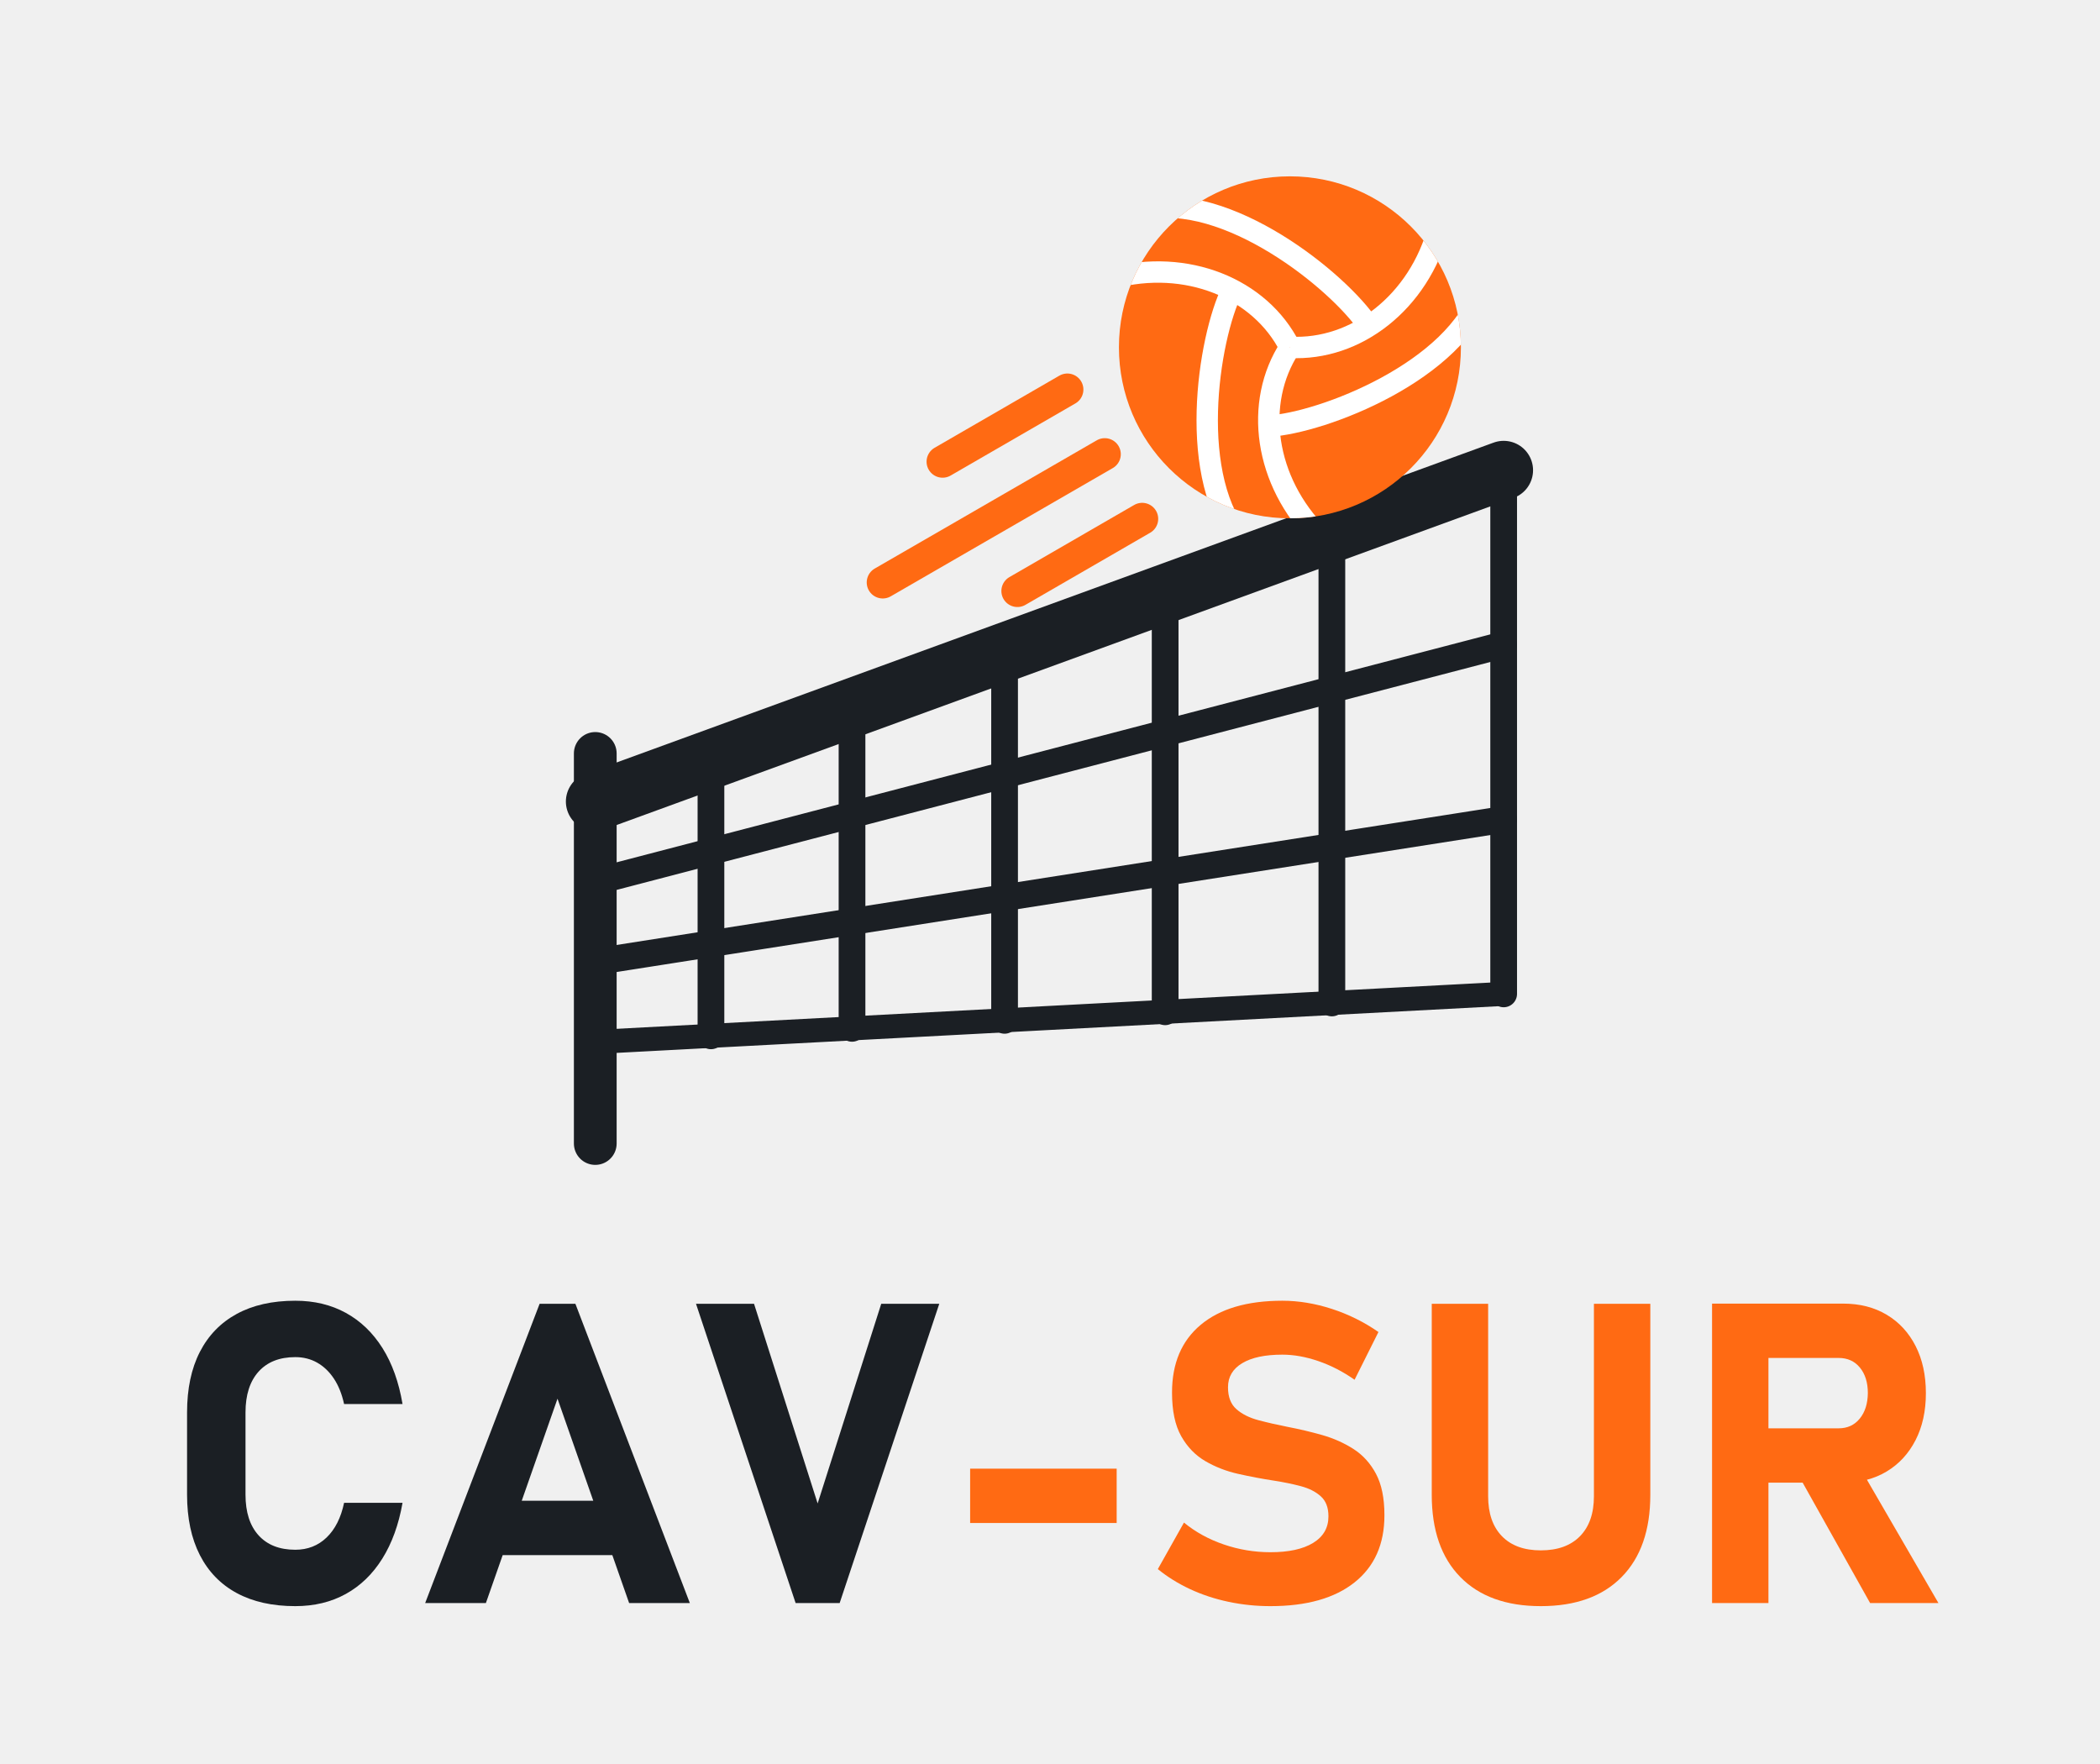
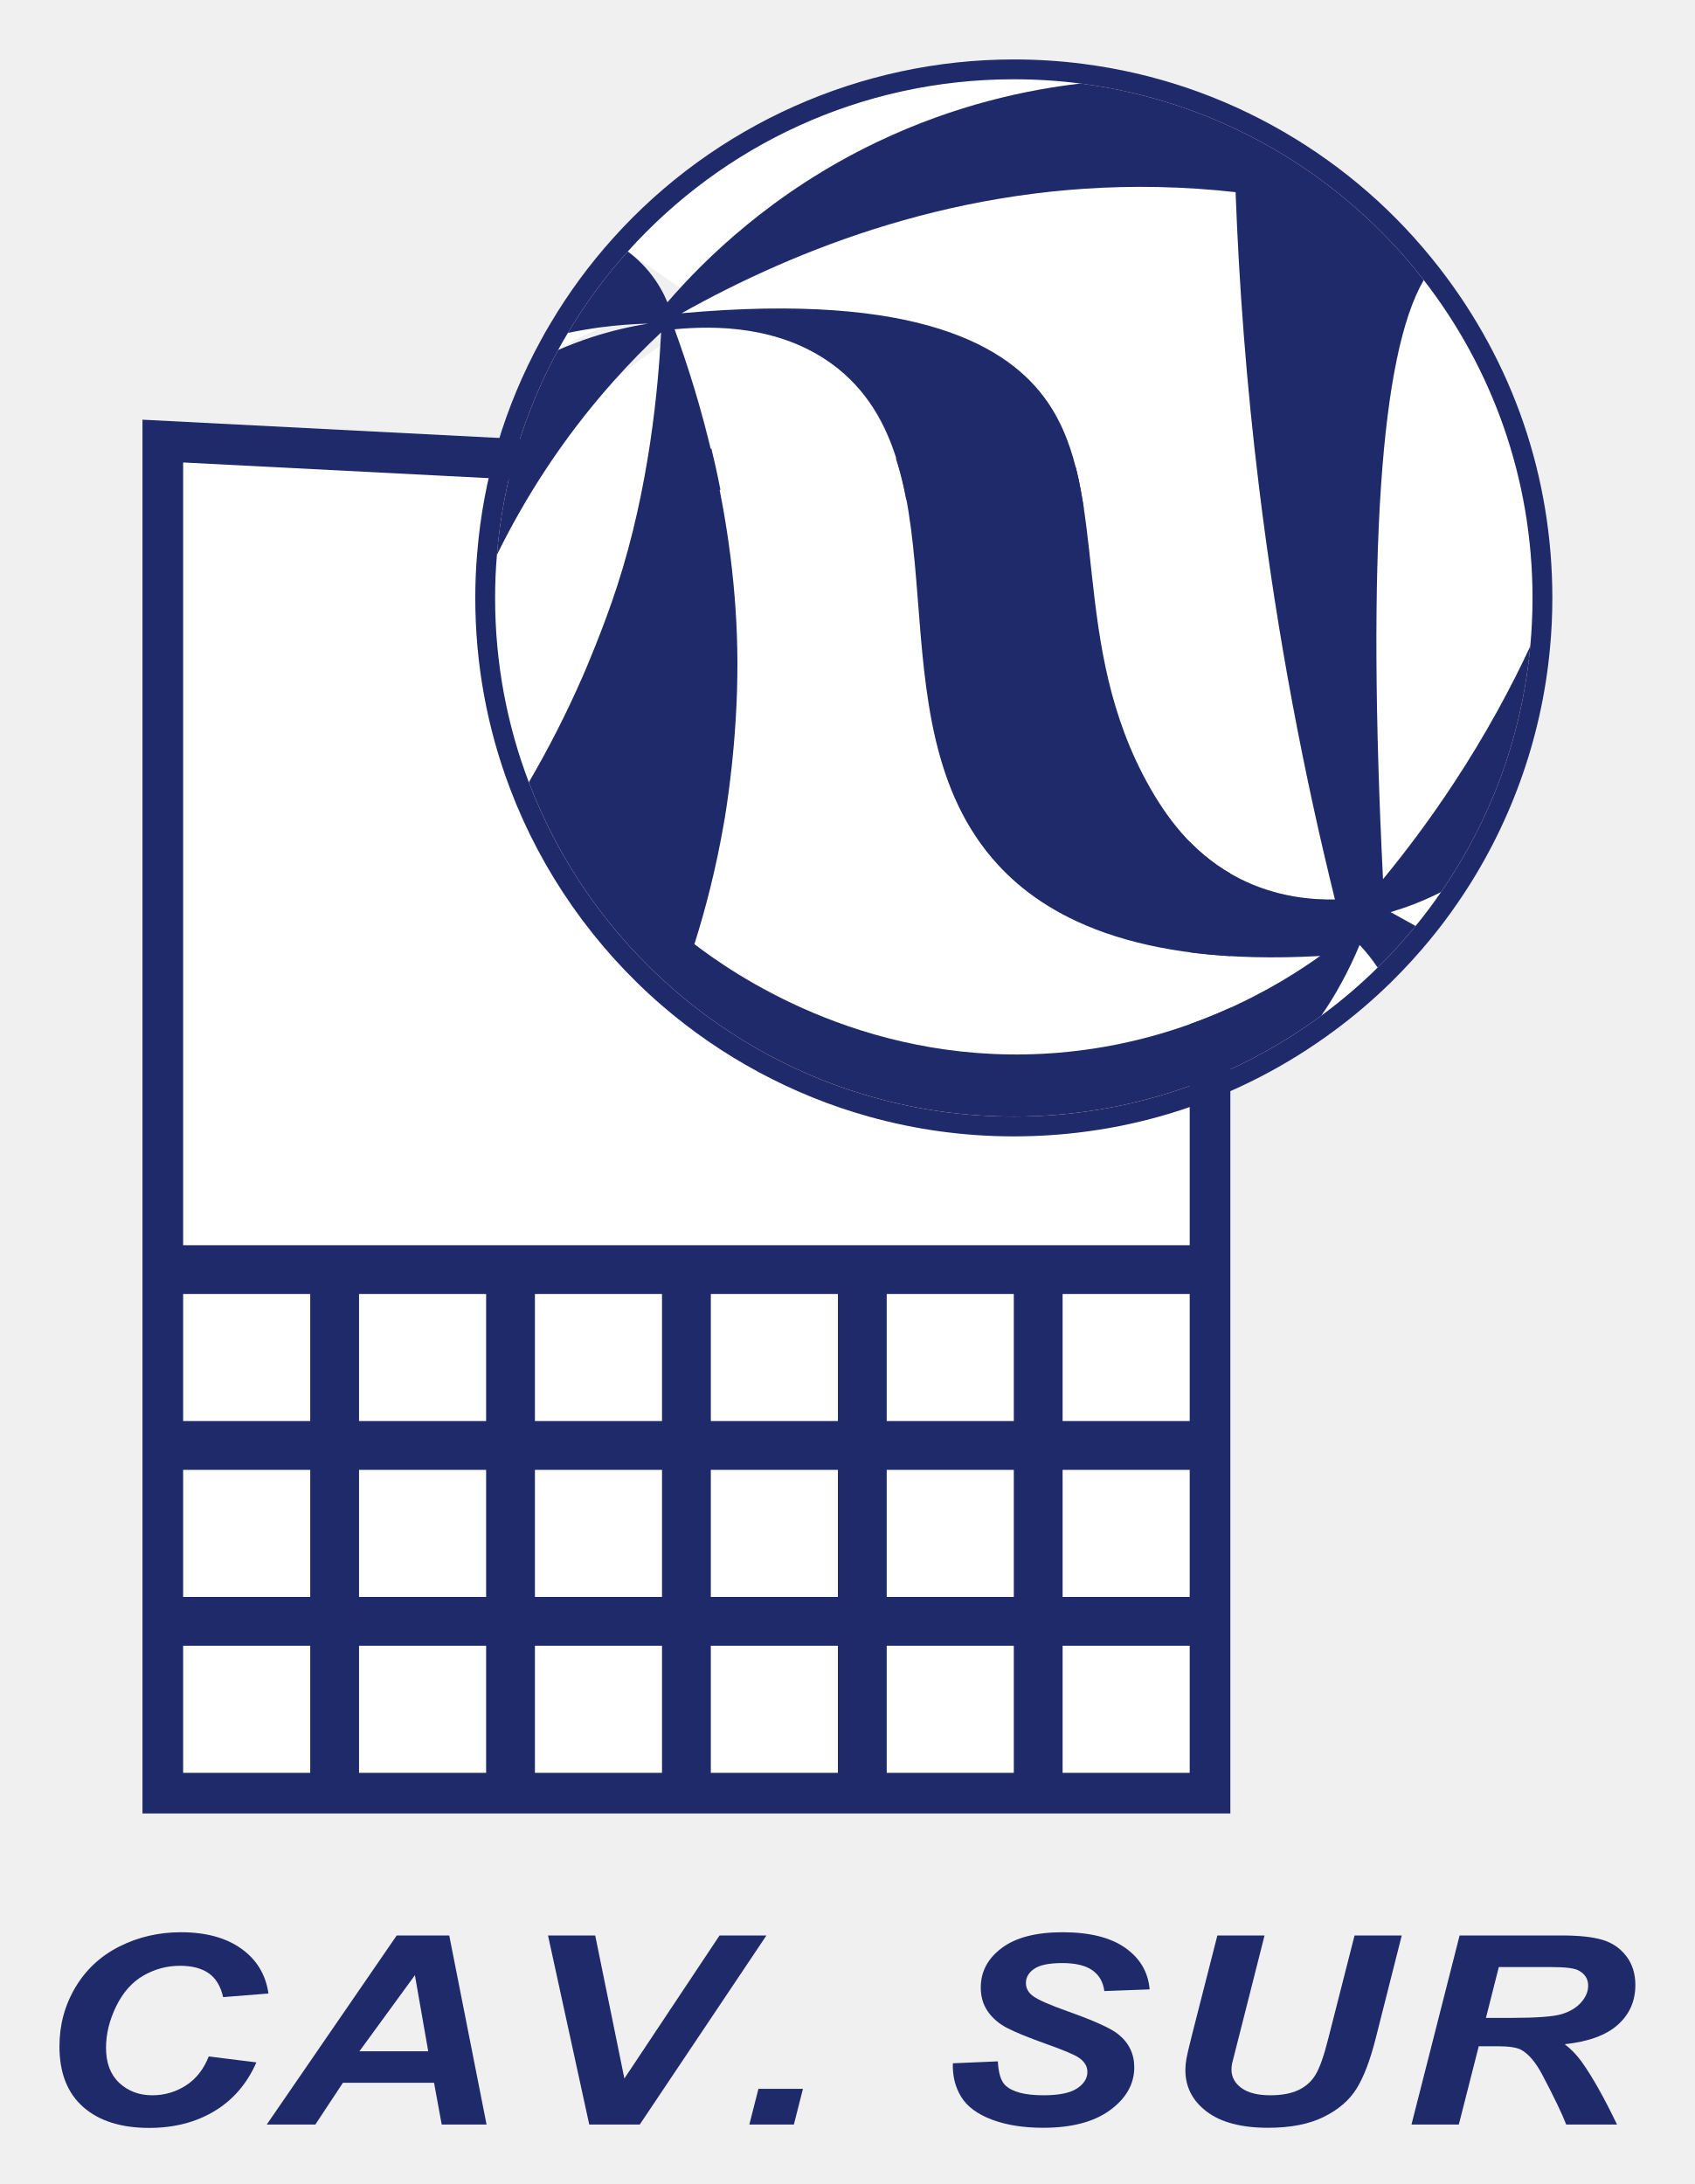
- <svg xmlns="http://www.w3.org/2000/svg" width="786" height="660" viewBox="0 0 786 660">
-   <g transform="translate(182.8 72)">
-     <g id="Simbolo">
-       <g id="Estelas" fill="none" stroke="#FF6A13" stroke-width="12" stroke-linecap="round">
-         <path d="M216.7 73.8 L170.0 100.8" />
-         <path d="M230.7 98.0 L147.6 146.0" />
-         <path d="M244.7 122.2 L198.0 149.2" />
-       </g>
-       <g id="Red">
-         <g id="Malla" fill="none" stroke="#1B1F24" stroke-width="10" stroke-linecap="round">
-           <path d="M83.3 212.2 L83.3 315.7" />
-           <path d="M136.1 192.9 L136.1 312.9" />
-           <path d="M193.2 172.1 L193.2 309.9" />
-           <path d="M253.3 150.2 L253.3 306.7" />
-           <path d="M315.7 127.5 L315.7 303.4" />
-           <path d="M380.0 104.0 L380.0 300.0" />
-           <path d="M40 258.0 L380 169.3" />
-           <path d="M40 288.0 L380 234.7" />
-         </g>
-         <path id="Cuerda_inferior" d="M40 318 L380 300" fill="none" stroke="#1B1F24" stroke-width="9" stroke-linecap="round" />
-         <path id="Cinta_superior" d="M40 228 L380 104" fill="none" stroke="#1B1F24" stroke-width="22" stroke-linecap="round" />
-         <path id="Poste" d="M40 210 L40 356" fill="none" stroke="#1B1F24" stroke-width="16" stroke-linecap="round" />
-       </g>
-       <g id="Balon">
-         <defs>
-           <clipPath id="clip_v">
-             <circle cx="300" cy="58" r="64" />
-           </clipPath>
-         </defs>
-         <circle cx="300" cy="58" r="64" fill="#FF6A13" />
-         <g id="Costuras" clip-path="url(#clip_v)" fill="none" stroke="#FFFFFF" stroke-width="8">
-           <path d="M300.0 58.0 C324.8 59.3 348.3 41.1 355.7 13.3" />
-           <path d="M292.1 87.5 C312.3 86.3 362.6 66.8 372.1 36.2" />
-           <path d="M300.0 58.0 C286.4 78.8 290.5 108.2 310.9 128.6" />
-           <path d="M278.4 36.5 C269.4 54.6 261.1 107.8 282.8 131.3" />
-           <path d="M300.0 58.0 C288.8 35.8 261.2 24.7 233.4 32.1" />
-           <path d="M329.5 50.1 C318.3 33.2 276.3 -0.6 245.1 6.5" />
-         </g>
-       </g>
+ <svg xmlns="http://www.w3.org/2000/svg" viewBox="-28.756 -12.000 342.074 440.863" width="342.074" height="440.863">
+   <defs>
+     <style>
+       .cls-1 {
+         fill: #fff;
+       }
+ 
+       .cls-2 {
+         fill: #1f2a6b;
+       }
+     </style>
+   </defs>
+   <g id="Emblema">
+     <polygon class="cls-1" points="0 72.715 0 354.069 219.574 354.069 219.574 83.971 0 72.715" />
+     <path class="cls-2" d="M0,72.715v281.353h219.574V83.971L0,72.715ZM211.366,91.77v147.587H8.208V81.356l203.158,10.414ZM175.865,249.207v25.651h-25.651v-25.651h25.651ZM140.364,274.858h-25.651v-25.651h25.651v25.651ZM114.712,284.708h25.651v25.651h-25.651v-25.651ZM104.862,310.359h-25.651v-25.651h25.651v25.651ZM104.862,274.858h-25.651v-25.651h25.651v25.651ZM69.361,274.858h-25.651v-25.651h25.651v25.651ZM33.86,274.858H8.208v-25.651h25.651v25.651ZM33.86,284.708v25.651H8.208v-25.651h25.651ZM43.71,284.708h25.651v25.651h-25.651v-25.651ZM69.361,320.209v25.651h-25.651v-25.651h25.651ZM79.211,320.209h25.651v25.651h-25.651v-25.651ZM114.712,320.209h25.651v25.651h-25.651v-25.651ZM150.214,320.209h25.651v25.651h-25.651v-25.651ZM150.214,310.359v-25.651h25.651v25.651h-25.651ZM185.715,284.708h25.651v25.651h-25.651v-25.651ZM185.715,274.858v-25.651h25.651v25.651h-25.651ZM8.208,320.209h25.651v25.651H8.208v-25.651ZM185.715,345.86v-25.651h25.651v25.651h-25.651Z" />
+     <g>
+       <path class="cls-1" d="M93.202,53.99c-2.99,1.09-6.18,2.59-9.31,4.66.63-1.17,1.28-2.32,1.97-3.45,2-.44,4.17-.82,6.48-1.11.29-.04.58-.07.86-.1Z" />
+       <path class="cls-1" d="M95.102,64.92c3.97-3.49,7.67-6.04,10.46-7.78-.98,13.15-3.51,30.14-9.73,49.1-5.18,15.79-11.64,29.04-17.85,39.67-4.4-11.56-6.81-24.1-6.81-37.21,0-2.93.12-5.83.37-8.7,3.6-9.27,10.03-23.16,23.56-35.08Z" />
+       <path class="cls-1" d="M108.762,46.31c-3.6-2.52-7.2-5.03-10.81-7.55C117.112,17.42,144.922,4,175.862,4c4.57,0,9.07.29,13.48.86-13.39,1.54-27.34,5.16-41.16,11.85-17.41,8.43-30.28,19.63-39.42,29.6Z" />
+       <path class="cls-1" d="M237.702,180.97c-8.14,5.82-27.87,18.24-55.83,19.74-37.17,2-63.34-16.67-70.47-22.13,4.29-13.56,8.79-33.18,8.68-57.02-.13-29.46-7.25-53.04-13.22-68.07,9.05-.61,21.83.12,32.2,7.91,28.49,21.4,6.8,72.07,33.62,101.18,9.13,9.92,26.86,20.55,65.02,18.39Z" />
+       <path class="cls-1" d="M106.822,53.39c-.1-.25-.2-.5-.3-.75,23.67-13.66,57.63-27.72,98.41-26.89,5.43.1,10.66.47,15.7,1.04.69,18.56,2.15,38.48,4.73,59.54,3.74,30.59,9.2,58.45,15.32,83.23-4.45.09-11.75-.4-19.32-4.25-8.4-4.28-13.85-11.02-17.96-18.22-16.72-29.26-7.84-59.88-20.85-78.12-7.76-10.89-26.29-21.54-75.73-15.58Z" />
+       <path class="cls-1" d="M245.662,178.75c1.21,1.28,2.46,2.8,3.64,4.57-3.55,3.5-7.35,6.74-11.37,9.69,2.73-3.95,5.38-8.65,7.73-14.26Z" />
+       <path class="cls-1" d="M251.912,172.12c2.66-.79,6.23-2.03,10.19-4.05-1.61,2.35-3.33,4.64-5.14,6.85-1.68-.93-3.37-1.87-5.05-2.8Z" />
+       <path class="cls-1" d="M280.562,108.7c0,3.3-.15,6.56-.46,9.77-3.99,8.57-9.03,17.88-15.42,27.6-5.29,8.05-10.32,14.57-14.3,19.41-3.27-65.58-.54-105.9,8.22-120.95,13.76,17.72,21.96,39.99,21.96,64.17Z" />
+       <path class="cls-2" d="M280.102,118.47c-3.99,8.57-9.03,17.88-15.42,27.6-5.29,8.05-10.32,14.57-14.3,19.41-3.27-65.58-.54-105.9,8.22-120.95-16.55-21.31-41.16-36.06-69.26-39.67-10.23,1.18-24.99,4.11-41.16,11.85-21.01,10.06-34.71,23.61-42.23,32.31-.7-1.68-1.85-3.92-3.74-6.21-1.48-1.8-3-3.11-4.26-4.05-4.55,5.06-8.6,10.56-12.09,16.44,2.02-.42,4.19-.8,6.48-1.11,3.49-.47,6.76-.69,9.74-.77-3.42.55-7.29,1.41-11.45,2.76-2.45.8-4.7,1.68-6.74,2.57-2.87,5.26-6.03,12.13-8.48,20.47-1.97,6.7-3.29,13.69-3.87,20.88,5.25-10.69,12.76-22.97,23.56-35.08,3.2-3.59,6.41-6.85,9.58-9.82-.58,11.15-2.38,31.21-8.85,51.14-2.84,8.74-6.48,17.13-6.87,18.04-3.54,8.12-7.3,15.33-10.98,21.63,6.2,16.32,16.38,30.69,29.34,41.92,11.54,10.01,25.29,17.53,40.42,21.73,8.95,2.5,18.38,3.83,28.12,3.83,23.23,0,44.7-7.57,62.07-20.38,2.73-3.95,5.38-8.65,7.73-14.26,1.21,1.28,2.46,2.8,3.64,4.57,2.7-2.66,5.26-5.46,7.66-8.4-1.68-.93-3.37-1.87-5.05-2.8,2.66-.79,6.23-2.03,10.19-4.05,9.91-14.35,16.31-31.29,18-49.6ZM181.872,200.71c-37.17,2-63.34-16.67-70.47-22.13,2.15-6.78,4.34-15.07,5.99-24.65.42-2.43,2.75-16.33,2.69-32.37-.11-29.1-8.04-54.35-12.68-67.09,8.13-.78,21.07-.73,31.66,6.93,28.44,20.56,6.77,72,33.62,101.18,9.13,9.92,26.86,20.55,65.02,18.39-8.14,5.82-27.87,18.24-55.83,19.74ZM221.362,165.31c-8.4-4.28-13.85-11.02-17.96-18.22-16.703-29.261-7.764-59.417-20.85-78.12-7.617-10.888-25.64-22.091-73.746-17.738,23.084-12.933,56.259-26.279,96.126-25.482,5.427.109,10.664.473,15.7,1.04.69,18.56,2.15,38.48,4.73,59.54,3.74,30.59,9.2,58.45,15.32,83.23-4.45.09-11.75-.4-19.32-4.25Z" />
+       <path class="cls-2" d="M175.862,4c4.57,0,9.07.29,13.48.86,28.1,3.61,52.71,18.36,69.26,39.67,13.76,17.72,21.96,39.99,21.96,64.17,0,3.3-.15,6.56-.46,9.77-1.69,18.31-8.09,35.25-18,49.6-1.61,2.35-3.33,4.64-5.14,6.85-2.4,2.94-4.96,5.74-7.66,8.4-3.55,3.5-7.35,6.74-11.37,9.69-17.37,12.81-38.84,20.38-62.07,20.38-9.74,0-19.17-1.33-28.12-3.83-15.13-4.2-28.88-11.72-40.42-21.73-12.96-11.23-23.14-25.6-29.34-41.92-4.4-11.56-6.81-24.1-6.81-37.21,0-2.93.12-5.83.37-8.7,1.21-14.88,5.55-28.89,12.35-41.35.63-1.17,1.28-2.32,1.97-3.45,3.49-5.88,7.54-11.38,12.09-16.44C117.112,17.42,144.922,4,175.862,4M175.862,0c-30.813,0-60.295,13.153-80.886,36.088-4.72,5.25-8.941,10.987-12.542,17.051-.673,1.104-1.349,2.287-2.064,3.615-7.267,13.316-11.582,27.763-12.815,42.922-.254,2.911-.383,5.954-.383,9.024,0,13.307,2.379,26.305,7.072,38.633,6.345,16.702,16.878,31.752,30.459,43.52,12.101,10.497,26.615,18.299,41.97,22.561,9.442,2.638,19.265,3.976,29.19,3.976,23.388,0,45.673-7.317,64.444-21.161,4.149-3.045,8.123-6.431,11.804-10.061,2.823-2.781,5.498-5.715,7.95-8.719,1.882-2.298,3.681-4.695,5.341-7.119,10.516-15.228,16.98-33.038,18.683-51.493.316-3.271.477-6.687.477-10.138,0-24.376-7.884-47.414-22.801-66.623-8.667-11.16-19.249-20.405-31.452-27.48-12.508-7.252-26.12-11.862-40.458-13.704-4.581-.592-9.289-.893-13.99-.893h0Z" />
    </g>
  </g>
-   <g transform="translate(0 488)">
-     <g id="Logotipo_CAV-SUR">
-       <path id="t_C_0" fill="#1B1F24" d="M110.531 113.155Q97.667 113.155 88.616 108.264Q79.565 103.373 74.79 94.014Q70.014 84.655 70.014 71.406V40.671Q70.014 27.345 74.79 18.025Q79.565 8.704 88.616 3.774Q97.667 -1.155 110.531 -1.155Q121.161 -1.155 129.442 3.389Q137.722 7.934 143.153 16.561Q148.583 25.188 150.663 37.513H128.787Q127.554 31.89 124.974 28Q122.393 24.11 118.735 22.03Q115.076 19.95 110.531 19.95Q101.673 19.95 96.781 25.381Q91.89 30.812 91.89 40.671V71.406Q91.89 81.265 96.781 86.657Q101.673 92.05 110.531 92.05Q117.464 92.05 122.239 87.466Q127.015 82.883 128.787 74.487H150.663Q148.506 86.735 143.076 95.4Q137.645 104.066 129.403 108.611Q121.161 113.155 110.531 113.155Z" />
-       <path id="t_A_1" fill="#1B1F24" d="M159.136 112.0 201.964 0.0H215.367L258.195 112.0H235.472L208.666 35.51L181.86 112.0ZM179.703 94.052V73.717H238.63V94.052Z" />
-       <path id="t_V_2" fill="#1B1F24" d="M297.788 112.0 260.506 0.0H282.228L306.03 74.718L329.832 0.0H351.554L314.272 112.0Z" />
-       <path id="t_guion_3" fill="#FF6A13" d="M363.109 61.7H417.953V82.036H363.109Z" />
-       <path id="t_S_4" fill="#FF6A13" d="M475.494 113.155Q467.483 113.155 459.818 111.538Q452.154 109.92 445.453 106.801Q438.751 103.681 433.359 99.29L443.142 81.882Q449.612 87.197 458.085 90.085Q466.558 92.974 475.494 92.974Q485.816 92.974 491.516 89.469Q497.216 85.964 497.216 79.571V79.494Q497.216 74.641 494.366 72.061Q491.516 69.48 486.856 68.248Q482.195 67.015 476.726 66.168Q470.179 65.166 463.477 63.664Q456.776 62.162 451.153 58.889Q445.53 55.615 442.102 49.53Q438.674 43.444 438.674 33.276V33.199Q438.674 16.792 449.458 7.818Q460.242 -1.155 479.961 -1.155Q489.051 -1.155 498.448 1.887Q507.846 4.93 515.934 10.553L506.999 28.424Q500.528 23.879 493.48 21.453Q486.432 19.026 479.961 19.026Q470.256 19.026 464.941 22.223Q459.626 25.42 459.626 31.197V31.274Q459.626 36.666 462.784 39.439Q465.942 42.212 471.026 43.56Q476.11 44.908 481.964 46.063Q488.435 47.296 494.828 49.106Q501.221 50.916 506.536 54.305Q511.851 57.695 515.01 63.626Q518.168 69.557 518.168 79.032V79.186Q518.168 95.362 506.999 104.259Q495.829 113.155 475.494 113.155Z" />
-       <path id="t_U_5" fill="#FF6A13" d="M576.707 113.155Q557.256 113.155 546.57 102.256Q535.884 91.356 535.884 71.483V0.0H556.99V72.022Q556.99 81.651 562.146 86.966Q567.302 92.281 576.711 92.281Q586.184 92.281 591.384 86.966Q596.583 81.651 596.583 72.022V0.0H617.689V71.483Q617.689 91.356 606.963 102.256Q596.237 113.155 576.707 113.155Z" />
-       <path id="t_R_6" fill="#FF6A13" d="M649.194 66.938V46.602H688.171Q693.1 46.602 696.066 42.982Q699.032 39.362 699.109 33.431Q699.109 27.499 696.143 23.879Q693.177 20.259 688.171 20.259H649.194V-0.077H689.865Q699.186 -0.077 706.157 4.083Q713.128 8.242 716.979 15.791Q720.831 23.34 720.831 33.431Q720.831 43.521 716.941 51.07Q713.051 58.619 706.118 62.779Q699.186 66.938 689.865 66.938ZM640.798 112.0V-0.077H661.904V112.0ZM699.956 112.0 672.765 63.472 695.334 59.928 725.53 112.0Z" />
-     </g>
+   <g id="Texto" fill="#1f2a6b">
+     <path d="M13.371 403.116 22.991 404.314Q20.175 410.745 14.542 414.142Q8.909 417.54 1.345 417.54Q-7.167 417.54 -11.962 413.322Q-16.756 409.104 -16.756 401.085Q-16.756 394.576 -13.544 389.174Q-10.332 383.771 -4.636 380.907Q1.06 378.043 7.769 378.043Q15.301 378.043 19.953 381.363Q24.605 384.682 25.428 390.41L16.282 391.139Q15.523 387.807 13.355 386.31Q11.187 384.813 7.58 384.813Q3.624 384.813 0.19 386.791Q-3.243 388.77 -5.3 392.975Q-7.357 397.18 -7.357 401.372Q-7.357 405.954 -4.683 408.453Q-2.009 410.953 1.978 410.953Q5.681 410.953 8.766 408.974Q11.852 406.995 13.371 403.116Z" />
+     <path d="M58.846 408.427H40.46L34.89 416.863H25.08L51.314 378.694H61.916L69.448 416.863H60.397ZM57.675 402.075 54.985 386.713 43.783 402.075Z" />
+     <path d="M100.366 416.863H90.176L81.853 378.694H91.378L97.264 407.568L116.474 378.694H125.936Z" />
+     <path d="M124.322 409.651H133.309L131.474 416.863H122.486Z" />
+     <path d="M163.563 404.496 172.645 404.105Q172.835 407.672 174.133 408.922Q176.221 410.953 181.854 410.953Q186.538 410.953 188.627 409.573Q190.715 408.193 190.715 406.24Q190.715 404.548 189.006 403.376Q187.804 402.517 182.408 400.59Q177.013 398.664 174.528 397.375Q172.044 396.086 170.62 394.029Q169.196 391.973 169.196 389.213Q169.196 384.396 173.437 381.22Q177.677 378.043 185.715 378.043Q193.88 378.043 198.358 381.194Q202.836 384.344 203.279 389.577L194.133 389.916Q193.785 387.182 191.728 385.724Q189.671 384.266 185.652 384.266Q181.696 384.266 180.003 385.411Q178.31 386.557 178.31 388.301Q178.31 389.942 179.861 391.009Q181.411 392.103 186.728 394.003Q194.734 396.841 196.918 398.612Q200.177 401.215 200.177 405.303Q200.177 410.354 195.32 413.934Q190.462 417.514 181.791 417.514Q175.81 417.514 171.427 415.861Q167.044 414.207 165.24 411.265Q163.436 408.323 163.563 404.496Z" />
+     <path d="M216.95 378.694H226.475L221.222 399.419L219.925 404.522Q219.798 405.173 219.798 405.746Q219.798 408.011 221.808 409.482Q223.817 410.953 227.646 410.953Q231.096 410.953 233.343 409.885Q235.589 408.818 236.824 406.709Q238.058 404.6 239.324 399.549L244.64 378.694H254.166L248.881 399.575Q247.203 406.162 245.02 409.651Q242.836 413.14 238.406 415.327Q233.975 417.514 227.203 417.514Q219.102 417.514 214.798 414.246Q210.494 410.979 210.494 405.85Q210.494 404.782 210.716 403.533Q210.842 402.699 211.823 398.794Z" />
+     <path d="M265.685 416.863H256.128L265.843 378.694H286.445Q291.761 378.694 294.72 379.592Q297.679 380.491 299.499 382.886Q301.318 385.281 301.318 388.692Q301.318 393.561 297.774 396.724Q294.23 399.888 287.046 400.643Q288.881 401.996 290.495 404.21Q293.692 408.688 297.616 416.863H287.362Q286.128 413.635 282.52 406.787Q280.558 403.09 278.343 401.814Q276.982 401.059 273.596 401.059H269.704ZM271.16 395.331H276.223Q283.913 395.331 286.429 394.576Q288.945 393.821 290.369 392.207Q291.793 390.593 291.793 388.822Q291.793 386.739 289.736 385.698Q288.47 385.073 284.261 385.073H273.755Z" />
  </g>
</svg>
